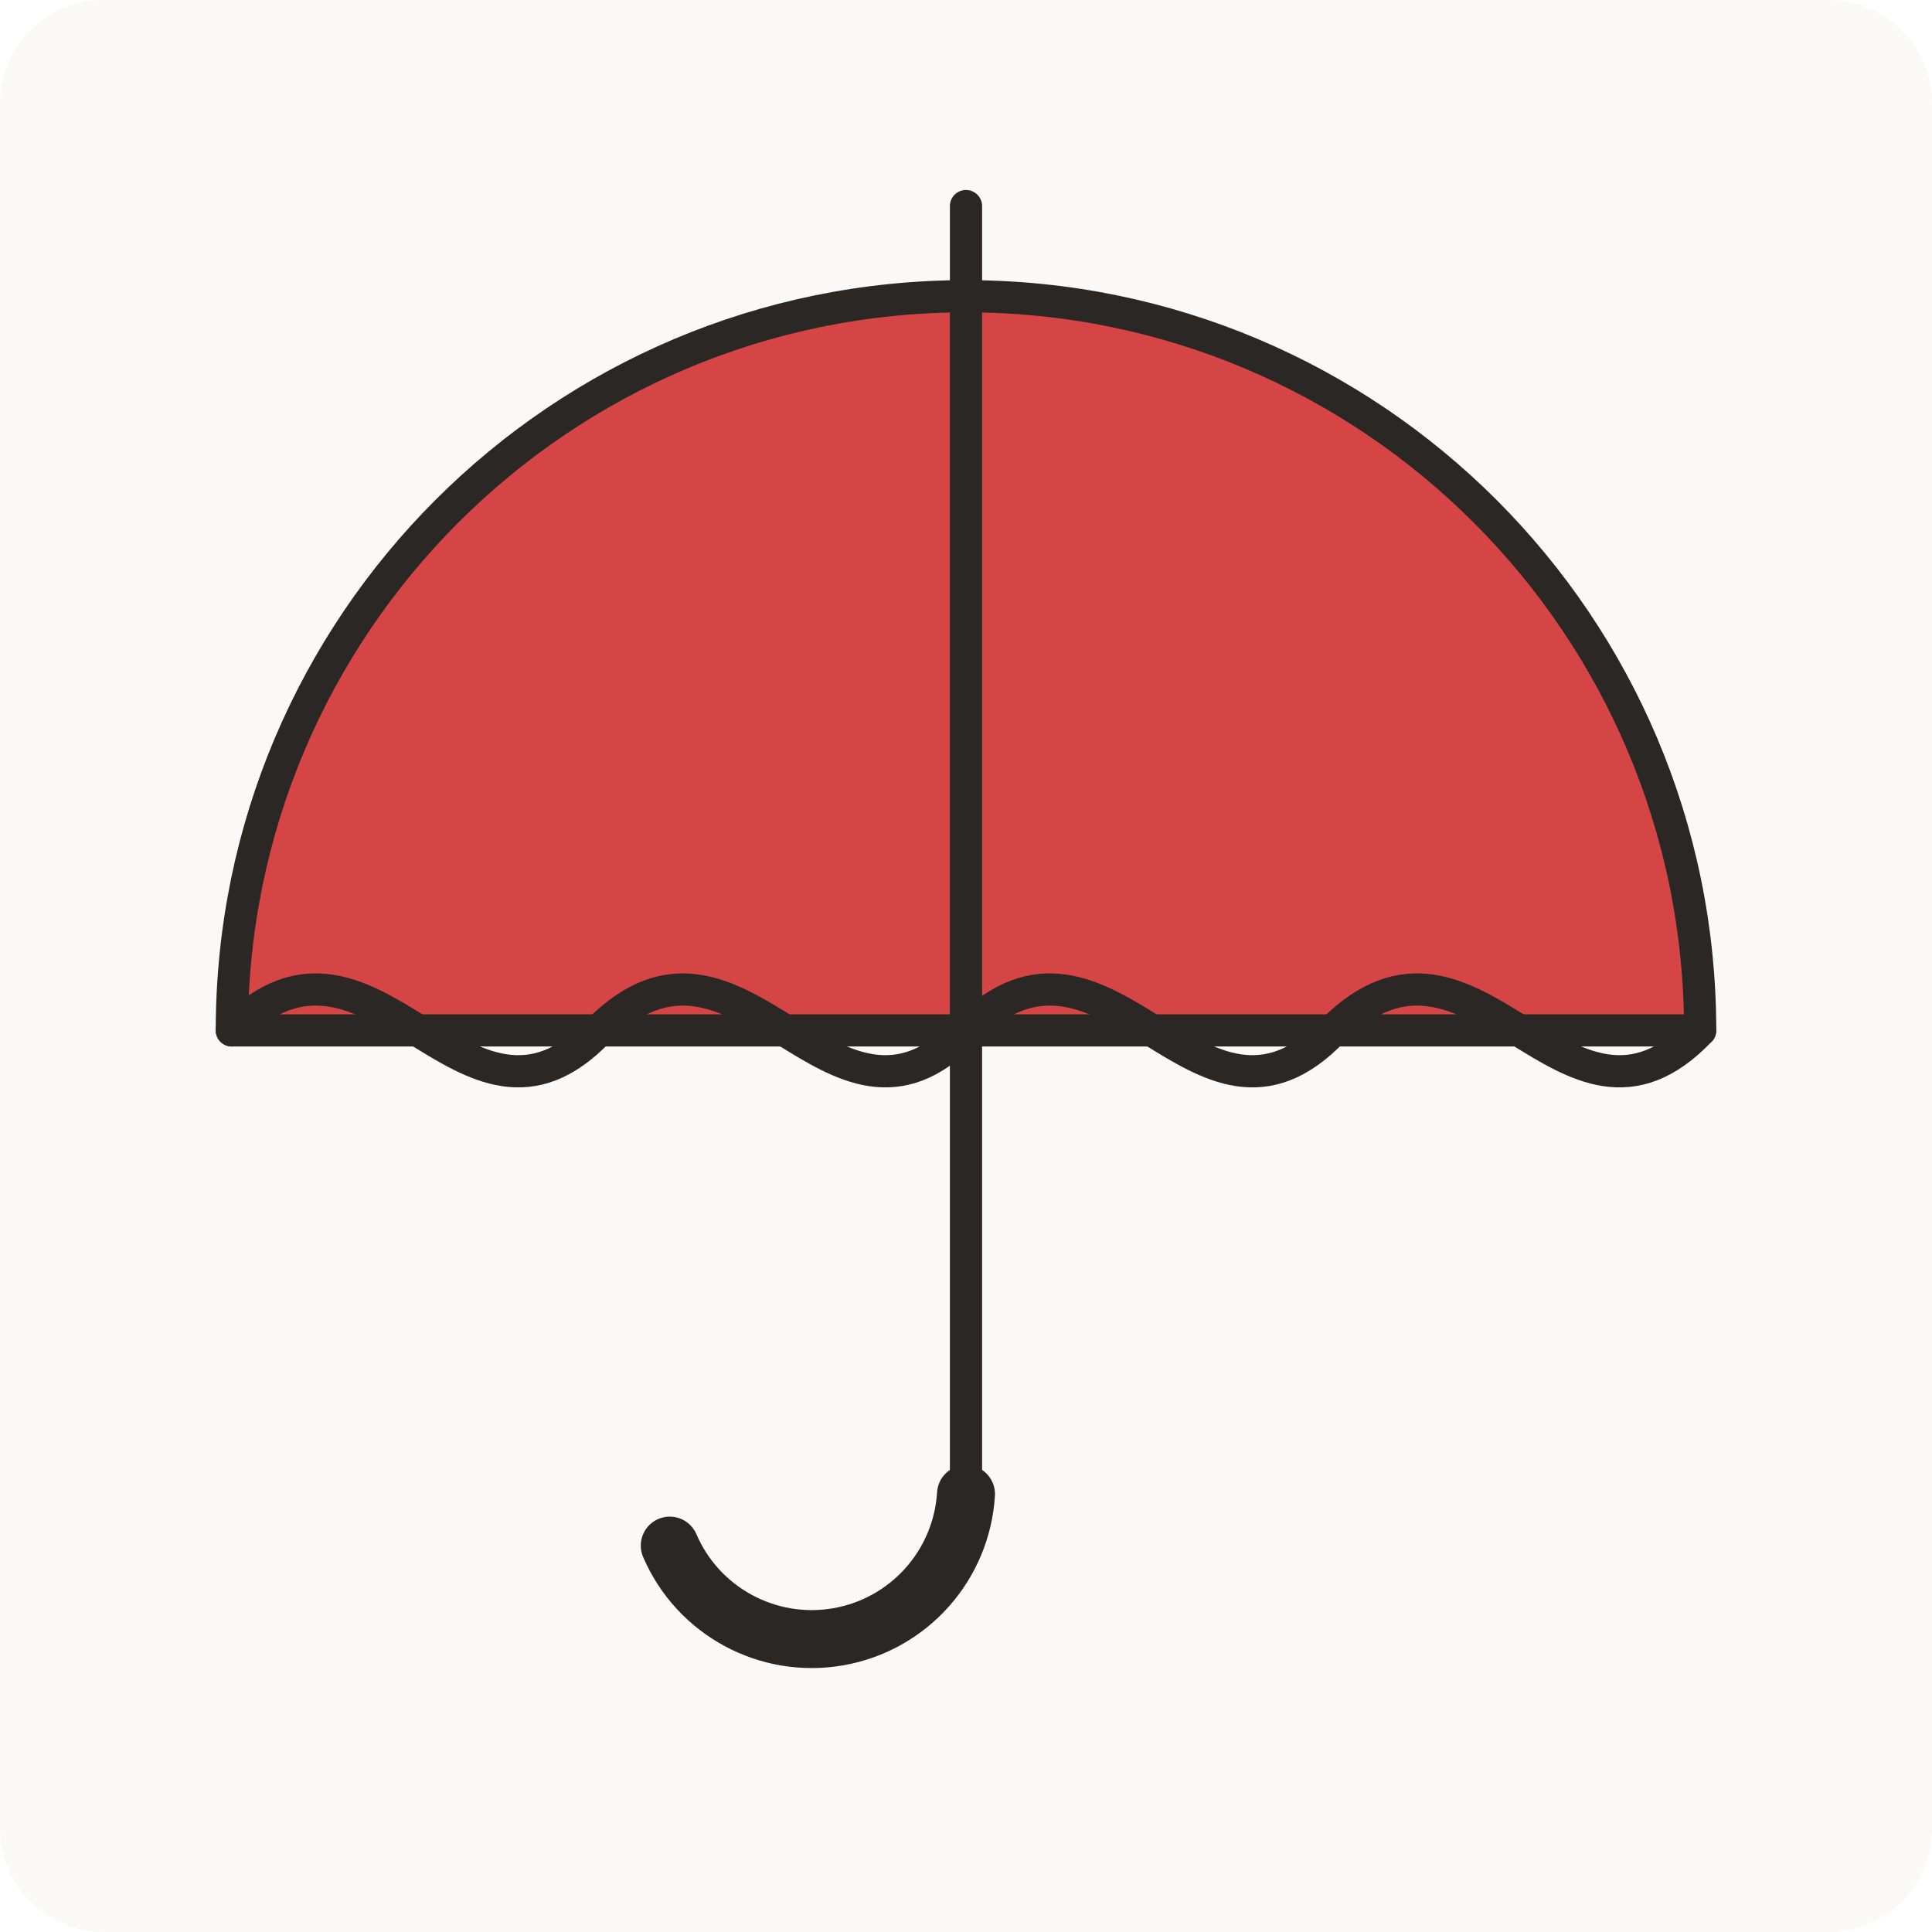
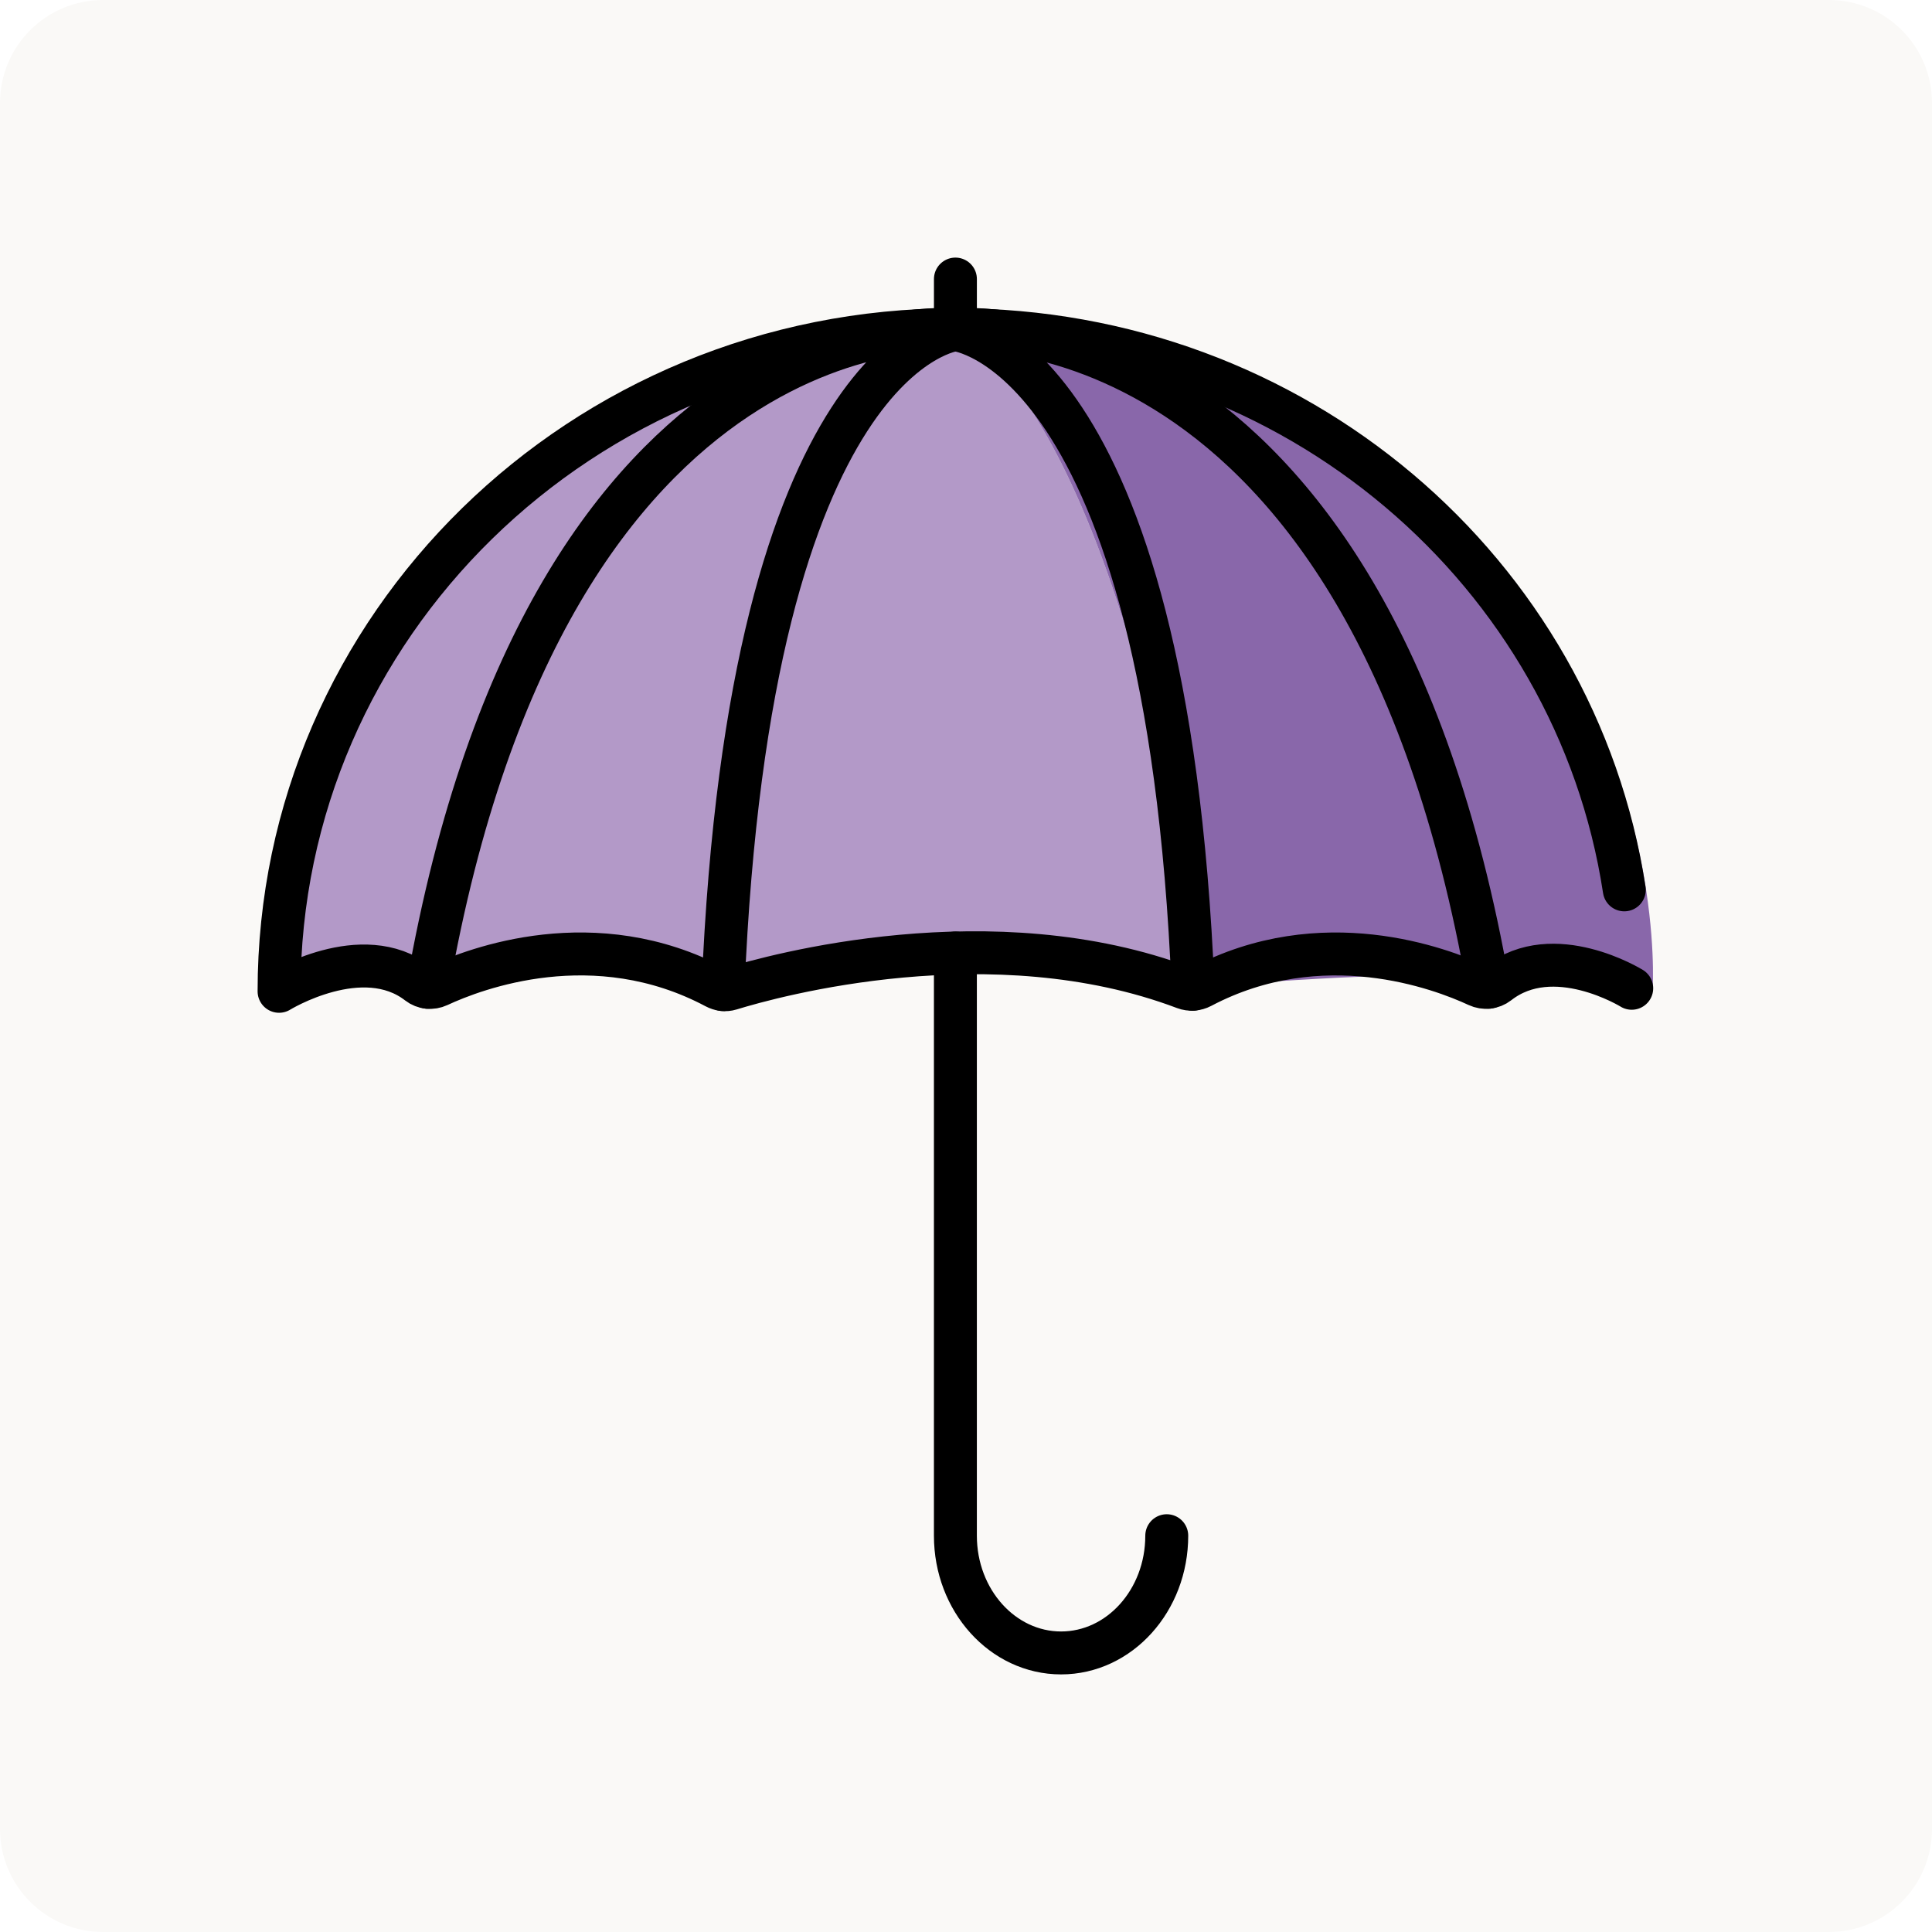
<svg xmlns="http://www.w3.org/2000/svg" width="300" height="300" viewBox="0 0 300 300" role="img">
  <rect width="300" height="300" fill="#FAF9F7" rx="16" />
-   <g fill="none" stroke="#2A2724" stroke-width="5" stroke-linejoin="round" stroke-linecap="round">
-     <path d="M36 160 a114 114 0 0 1 228 0 z" fill="#D64545" />
-     <path d="M36 160 c22-22 36 22 57 0 c22-22 36 22 57 0 c22-22 36 22 57 0 c22-22 36 22 57 0" fill="none" />
-     <path d="M150 46 v186" />
-     <path d="M150 232 a24 24 0 0 1-46 8" fill="none" stroke-width="9" />
-     <path d="M150 46 v-14" />
-   </g>
+   <svg x="30" y="30" width="240" height="240" viewBox="0 0 72 72">
+     <g id="color">
+       <path fill="#B399C8" d="M46.97,36.97c-0.25,0.13-0.53,0.15-0.79,0.05c-8.98-3.39-19.17-0.56-21.16,0.05 c-0.23,0.07-0.47,0.04-0.68-0.08c-5.65-3-11.21-0.87-12.92-0.08c-0.31,0.15-0.66,0.12-0.93-0.09c-2.61-2.03-6.49,0.36-6.49,0.36 c0-17.02,14.11-30.82,31.51-30.82C35.51,6.36,43.04,9.37,46.97,36.97z" />
+       <path fill="#B399C8" d="M59.97,36.94c-0.05-0.01-0.09-0.01-0.14-0.03c-0.04-0.02-0.08-0.04-0.13-0.06 C59.81,36.89,59.9,36.92,59.97,36.94z" />
+       <path fill="#B399C8" d="M67.99,36.99v0.05c0,0.01,0,0.02-0.01,0.03C67.99,37.02,67.99,36.99,67.99,36.99z" />
+       <path fill="#8967AA" d="M67.99,36.99c0,0,0,0.03-0.01,0.08c0,0.02,0,0.03-0.01,0.05c0,0.02-0.01,0.05-0.02,0.07 c-0.02,0.04-0.04,0.08-0.07,0.11c-0.03,0.03-0.06,0.05-0.1,0.06c-0.03,0.02-0.08,0.03-0.13,0.03c-0.05,0-0.09-0.01-0.14-0.03 c-0.11-0.05-0.23-0.1-0.36-0.16c-0.06-0.03-0.14-0.06-0.22-0.09c-1.54-0.54-6.14-0.31-6.14-0.31c-0.14,0.11-0.29,0.17-0.45,0.19 c0,0-0.02,0-0.06,0c-0.03,0-0.09-0.01-0.17-0.02h-0.04c-0.01-0.01-0.02-0.01-0.03-0.01c0,0-0.01,0-0.01-0.01 c-0.02,0-0.03-0.01-0.05-0.01h-0.01c-0.07-0.02-0.16-0.05-0.27-0.09c-0.02,0-0.04-0.01-0.06-0.02c-0.06-0.03-0.12-0.06-0.19-0.08 c-0.07-0.04-0.15-0.07-0.23-0.11c-0.04-0.02-0.08-0.03-0.14-0.05c-1.72-0.49-12.11,0.38-12.11,0.38 c-3.93-27.6-11.46-30.61-11.46-30.61c10.08,0,19.49,4.31,25.56,11.52c0.09,0.1,0.18,0.2,0.26,0.31c0.26,0.32,0.51,0.64,0.76,0.96 C68.57,27.59,67.99,36.99,67.99,36.99z" />
+       <path fill="#8967AA" d="M60.04,36.96c-0.02,0-0.04-0.01-0.06-0.02c0.02,0,0.03,0.01,0.05,0.01 C60.03,36.96,60.04,36.96,60.04,36.96z" />
+       <path fill="#8967AA" d="M67.51,37.36c-0.08-0.02-0.19-0.06-0.31-0.13c-0.01-0.01-0.03-0.02-0.05-0.03 C67.28,37.26,67.4,37.31,67.51,37.36z" />
+     </g>
+     <g id="hair" />
+     <g id="skin" />
+     <g id="skin-shadow" />
+     <g id="line">
+       <path fill="none" stroke="#000000" stroke-linecap="round" stroke-linejoin="round" stroke-miterlimit="10" stroke-width="2" d="M66.666,32.453C64.401,17.628,51.314,6.358,35.507,6.358C18.106,6.358,4,20.157,4,37.179 c0,0,3.878-2.388,6.482-0.367c0.272,0.211,0.634,0.243,0.944,0.099c1.711-0.797,7.271-2.914,12.907,0.08 c0.216,0.115,0.461,0.148,0.694,0.076c2.001-0.616,12.182-3.435,21.154-0.044c0.256,0.097,0.539,0.076,0.782-0.052 c5.616-2.96,11.15-0.861,12.866-0.063c0.317,0.147,0.684,0.111,0.961-0.105c2.581-2.019,6.222,0.235,6.222,0.235" />
+       <path fill="none" stroke="#000000" stroke-linecap="round" stroke-linejoin="round" stroke-miterlimit="10" stroke-width="2" d="M45.352,62.539c0,3.016-2.204,5.461-4.923,5.461s-4.923-2.445-4.923-5.461V35.394" />
+       <line x1="35.507" x2="35.507" y1="6.358" y2="4" fill="none" stroke="#000000" stroke-linecap="round" stroke-linejoin="round" stroke-miterlimit="10" stroke-width="2" />
+       <path fill="none" stroke="#000000" stroke-linecap="round" stroke-linejoin="round" stroke-miterlimit="10" stroke-width="2" d="M10.925,36.992C16.586,4.655,35.507,6.358,35.507,6.358s-9.594,0.931-10.825,30.741" />
+       <path fill="none" stroke="#000000" stroke-linecap="round" stroke-linejoin="round" stroke-miterlimit="10" stroke-width="2" d="M60.338,36.99C54.677,4.653,35.507,6.358,35.507,6.358S45.348,7.27,46.579,37.081" />
+     </g>
+   </svg>
</svg>
